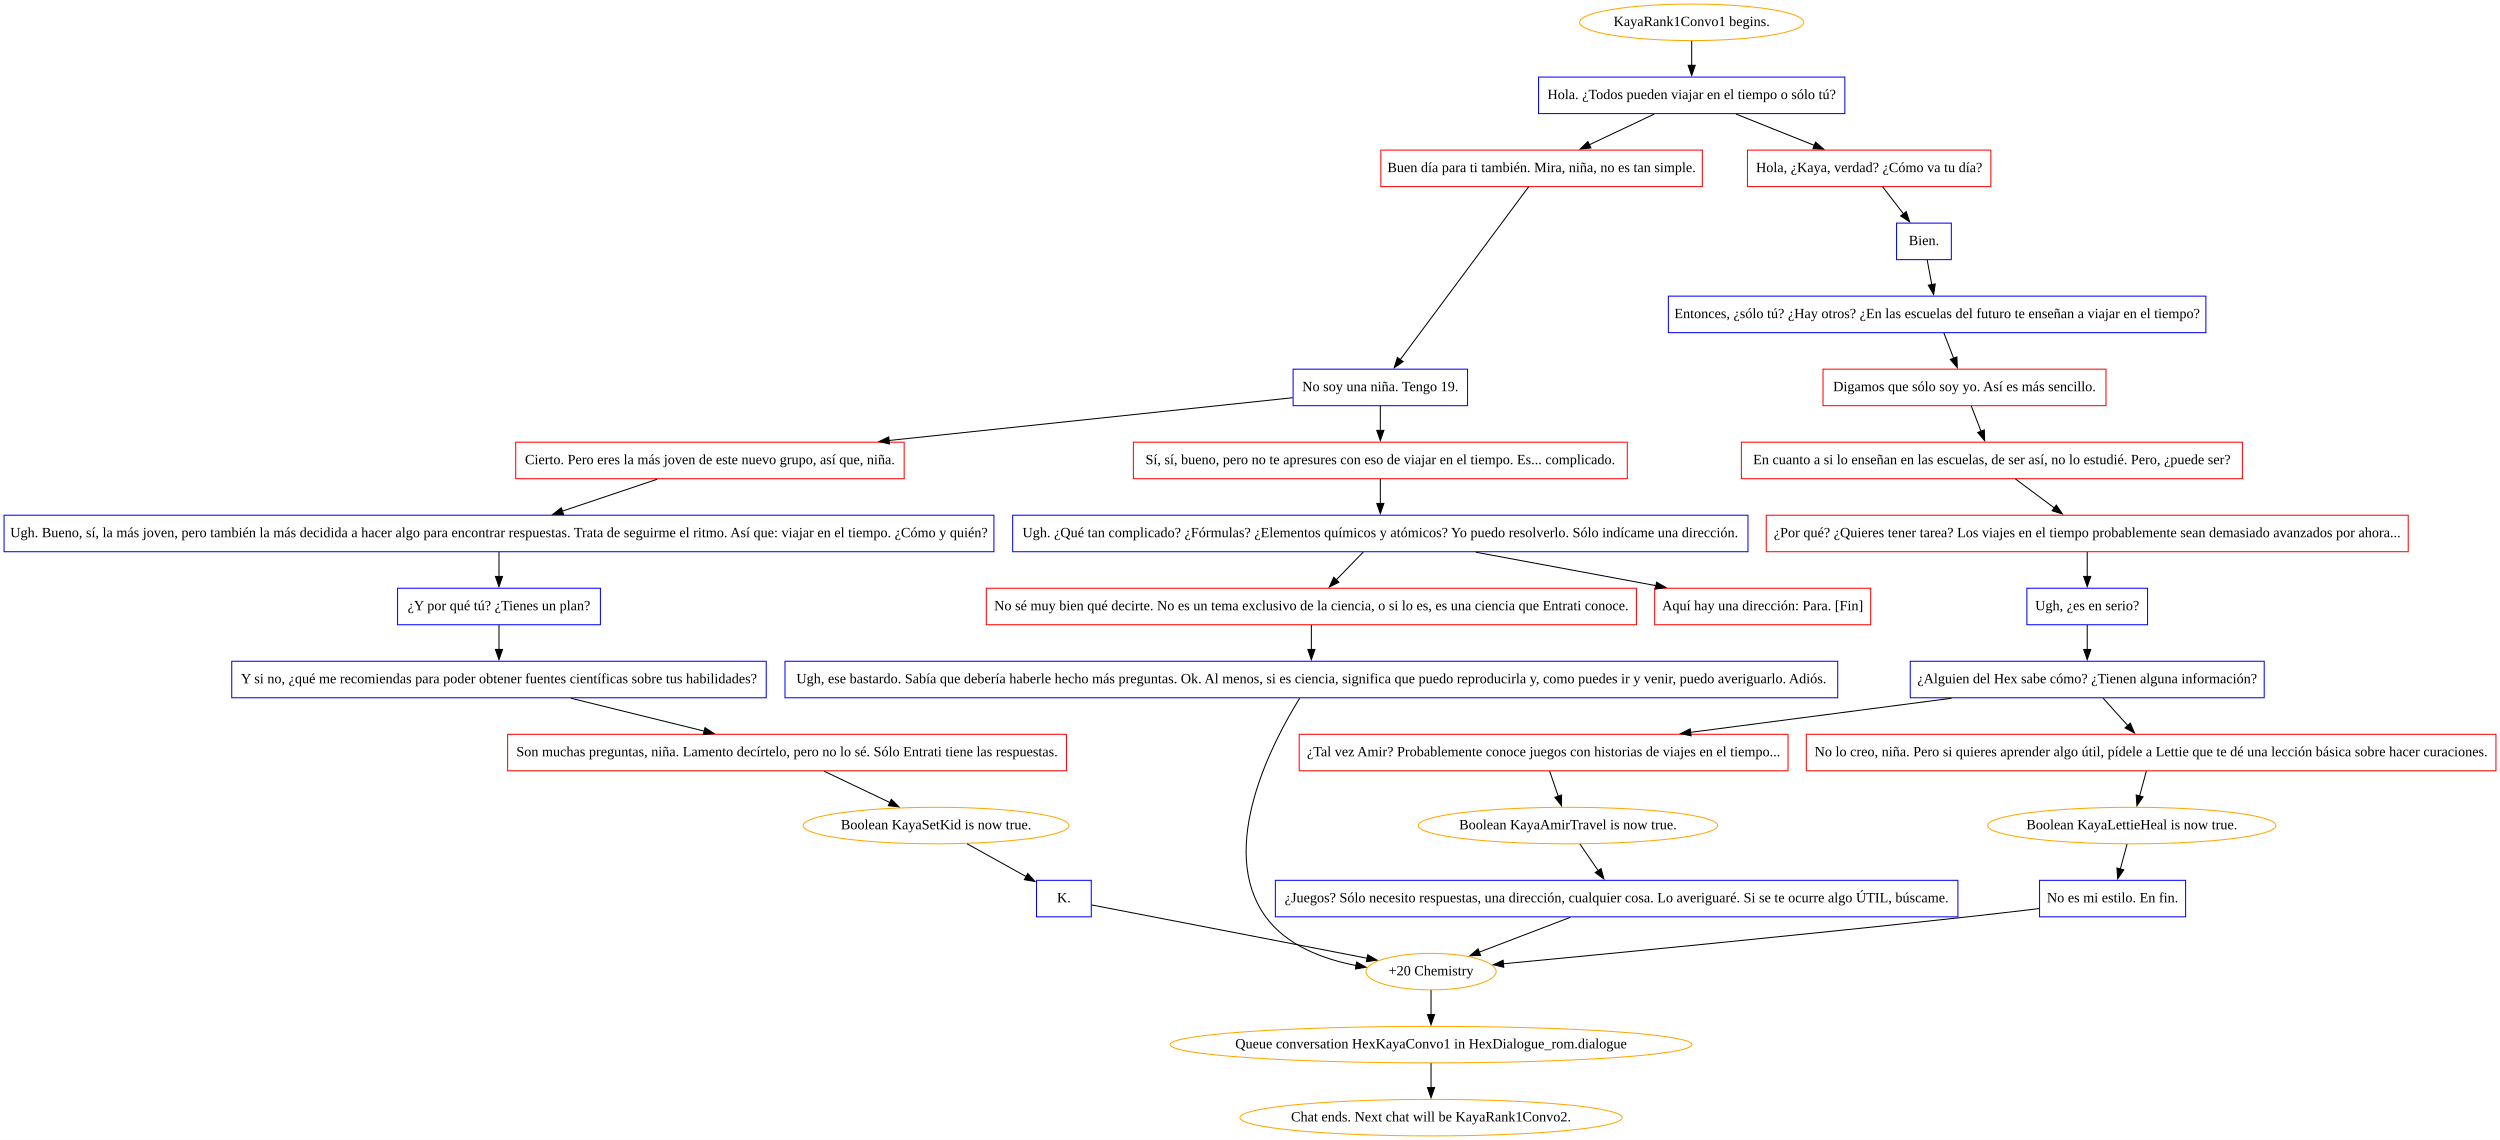
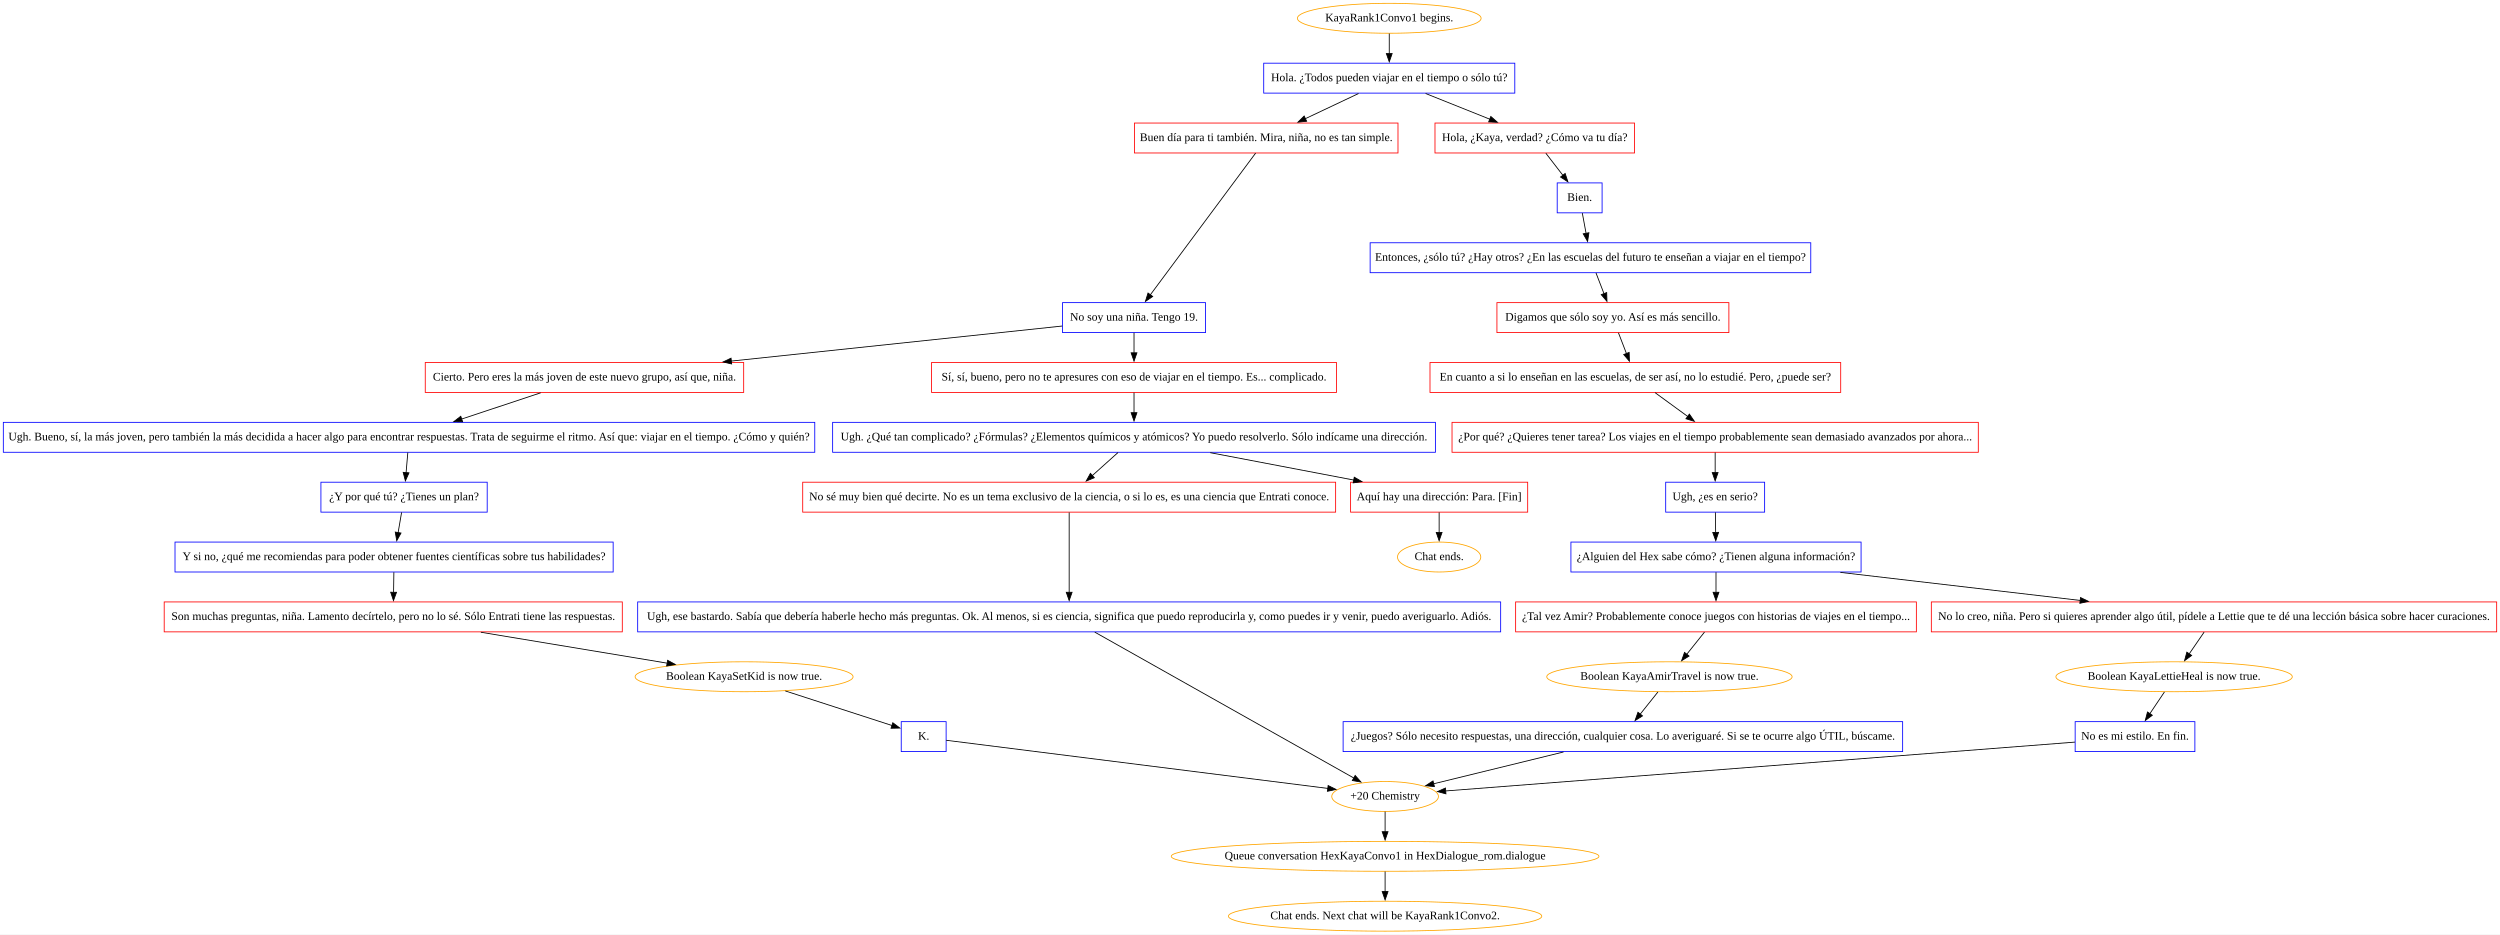
- <svg xmlns="http://www.w3.org/2000/svg" width="2465pt" height="1124pt" viewBox="0.00 0.00 2465.00 1124.00">
+ <svg xmlns="http://www.w3.org/2000/svg" width="3007pt" height="1124pt" viewBox="0.00 0.00 3007.00 1124.00">
  <g id="graph0" class="graph" transform="scale(1 1) rotate(0) translate(4 1120)">
-     <polygon fill="white" stroke="none" points="-4,4 -4,-1120 2461,-1120 2461,4 -4,4" />
+     <polygon fill="white" stroke="none" points="-4,4 -4,-1120 3003,-1120 3003,4 -4,4" />
    <g id="node1" class="node">
-       <ellipse fill="none" stroke="orange" cx="1664" cy="-1098" rx="110.48" ry="18" />
-       <text text-anchor="middle" x="1664" y="-1094.3" font-family="Times New Roman,serif" font-size="14.00">KayaRank1Convo1 begins.</text>
+       <ellipse fill="none" stroke="orange" cx="1667" cy="-1098" rx="110.48" ry="18" />
+       <text text-anchor="middle" x="1667" y="-1094.3" font-family="Times New Roman,serif" font-size="14.00">KayaRank1Convo1 begins.</text>
    </g>
    <g id="node2" class="node">
-       <polygon fill="none" stroke="blue" points="1815,-1044 1513,-1044 1513,-1008 1815,-1008 1815,-1044" />
-       <text text-anchor="middle" x="1664" y="-1022.3" font-family="Times New Roman,serif" font-size="14.00">Hola. ¿Todos pueden viajar en el tiempo o sólo tú?</text>
+       <polygon fill="none" stroke="blue" points="1818,-1044 1516,-1044 1516,-1008 1818,-1008 1818,-1044" />
+       <text text-anchor="middle" x="1667" y="-1022.3" font-family="Times New Roman,serif" font-size="14.00">Hola. ¿Todos pueden viajar en el tiempo o sólo tú?</text>
    </g>
    <g id="edge1" class="edge">
-       <path fill="none" stroke="black" d="M1664,-1079.7C1664,-1072.41 1664,-1063.73 1664,-1055.54" />
-       <polygon fill="black" stroke="black" points="1667.5,-1055.62 1664,-1045.62 1660.5,-1055.62 1667.5,-1055.62" />
+       <path fill="none" stroke="black" d="M1667,-1079.7C1667,-1072.41 1667,-1063.73 1667,-1055.54" />
+       <polygon fill="black" stroke="black" points="1670.5,-1055.62 1667,-1045.62 1663.5,-1055.62 1670.5,-1055.62" />
    </g>
    <g id="node3" class="node">
-       <polygon fill="none" stroke="red" points="1674.5,-972 1357.5,-972 1357.5,-936 1674.5,-936 1674.5,-972" />
-       <text text-anchor="middle" x="1516" y="-950.3" font-family="Times New Roman,serif" font-size="14.00">Buen día para ti también. Mira, niña, no es tan simple.</text>
+       <polygon fill="none" stroke="red" points="1677.5,-972 1360.5,-972 1360.5,-936 1677.5,-936 1677.5,-972" />
+       <text text-anchor="middle" x="1519" y="-950.3" font-family="Times New Roman,serif" font-size="14.00">Buen día para ti también. Mira, niña, no es tan simple.</text>
    </g>
    <g id="edge2" class="edge">
-       <path fill="none" stroke="black" d="M1627.04,-1007.52C1607.63,-998.34 1583.64,-986.99 1562.93,-977.2" />
-       <polygon fill="black" stroke="black" points="1564.65,-974.14 1554.12,-973.03 1561.66,-980.47 1564.65,-974.14" />
+       <path fill="none" stroke="black" d="M1630.04,-1007.52C1610.63,-998.34 1586.64,-986.99 1565.93,-977.2" />
+       <polygon fill="black" stroke="black" points="1567.65,-974.14 1557.12,-973.03 1564.66,-980.47 1567.65,-974.14" />
    </g>
    <g id="node4" class="node">
-       <polygon fill="none" stroke="red" points="1959,-972 1719,-972 1719,-936 1959,-936 1959,-972" />
-       <text text-anchor="middle" x="1839" y="-950.3" font-family="Times New Roman,serif" font-size="14.00">Hola, ¿Kaya, verdad? ¿Cómo va tu día?</text>
+       <polygon fill="none" stroke="red" points="1962,-972 1722,-972 1722,-936 1962,-936 1962,-972" />
+       <text text-anchor="middle" x="1842" y="-950.3" font-family="Times New Roman,serif" font-size="14.00">Hola, ¿Kaya, verdad? ¿Cómo va tu día?</text>
    </g>
    <g id="edge3" class="edge">
-       <path fill="none" stroke="black" d="M1707.71,-1007.52C1731.18,-998.13 1760.32,-986.47 1785.18,-976.53" />
-       <polygon fill="black" stroke="black" points="1786.16,-979.91 1794.14,-972.94 1783.56,-973.41 1786.16,-979.91" />
+       <path fill="none" stroke="black" d="M1710.71,-1007.52C1734.18,-998.13 1763.32,-986.47 1788.18,-976.53" />
+       <polygon fill="black" stroke="black" points="1789.16,-979.91 1797.14,-972.94 1786.56,-973.41 1789.16,-979.91" />
    </g>
    <g id="node5" class="node">
-       <polygon fill="none" stroke="blue" points="1443,-756 1271,-756 1271,-720 1443,-720 1443,-756" />
-       <text text-anchor="middle" x="1357" y="-734.3" font-family="Times New Roman,serif" font-size="14.00">No soy una niña. Tengo 19.</text>
+       <polygon fill="none" stroke="blue" points="1446,-756 1274,-756 1274,-720 1446,-720 1446,-756" />
+       <text text-anchor="middle" x="1360" y="-734.3" font-family="Times New Roman,serif" font-size="14.00">No soy una niña. Tengo 19.</text>
    </g>
    <g id="edge4" class="edge">
-       <path fill="none" stroke="black" d="M1503.26,-935.85C1475.52,-898.52 1409.53,-809.69 1376.51,-765.26" />
-       <polygon fill="black" stroke="black" points="1379.48,-763.39 1370.71,-757.45 1373.86,-767.56 1379.48,-763.39" />
+       <path fill="none" stroke="black" d="M1506.26,-935.85C1478.52,-898.52 1412.53,-809.69 1379.51,-765.26" />
+       <polygon fill="black" stroke="black" points="1382.48,-763.39 1373.71,-757.45 1376.86,-767.56 1382.48,-763.39" />
    </g>
    <g id="node6" class="node">
-       <polygon fill="none" stroke="blue" points="1920,-900 1866,-900 1866,-864 1920,-864 1920,-900" />
-       <text text-anchor="middle" x="1893" y="-878.3" font-family="Times New Roman,serif" font-size="14.00">Bien. </text>
+       <polygon fill="none" stroke="blue" points="1923,-900 1869,-900 1869,-864 1923,-864 1923,-900" />
+       <text text-anchor="middle" x="1896" y="-878.3" font-family="Times New Roman,serif" font-size="14.00">Bien. </text>
    </g>
    <g id="edge5" class="edge">
-       <path fill="none" stroke="black" d="M1852.35,-935.7C1858.56,-927.64 1866.08,-917.89 1872.96,-908.98" />
-       <polygon fill="black" stroke="black" points="1875.54,-911.36 1878.88,-901.3 1870,-907.08 1875.54,-911.36" />
+       <path fill="none" stroke="black" d="M1855.35,-935.7C1861.56,-927.64 1869.08,-917.89 1875.96,-908.98" />
+       <polygon fill="black" stroke="black" points="1878.54,-911.36 1881.88,-901.3 1873,-907.08 1878.54,-911.36" />
    </g>
    <g id="node7" class="node">
-       <polygon fill="none" stroke="red" points="887.5,-684 504.5,-684 504.5,-648 887.5,-648 887.5,-684" />
-       <text text-anchor="middle" x="696" y="-662.3" font-family="Times New Roman,serif" font-size="14.00">Cierto. Pero eres la más joven de este nuevo grupo, así que, niña.</text>
+       <polygon fill="none" stroke="red" points="890.5,-684 507.5,-684 507.5,-648 890.5,-648 890.5,-684" />
+       <text text-anchor="middle" x="699" y="-662.3" font-family="Times New Roman,serif" font-size="14.00">Cierto. Pero eres la más joven de este nuevo grupo, así que, niña.</text>
    </g>
    <g id="edge6" class="edge">
-       <path fill="none" stroke="black" d="M1270.59,-727.85C1169.94,-717.19 1001.05,-699.3 872.35,-685.68" />
-       <polygon fill="black" stroke="black" points="873.02,-682.23 862.7,-684.65 872.28,-689.19 873.02,-682.23" />
+       <path fill="none" stroke="black" d="M1273.59,-727.85C1172.94,-717.19 1004.05,-699.3 875.35,-685.68" />
+       <polygon fill="black" stroke="black" points="876.02,-682.23 865.7,-684.65 875.28,-689.19 876.02,-682.23" />
    </g>
    <g id="node8" class="node">
-       <polygon fill="none" stroke="red" points="1600.5,-684 1113.5,-684 1113.5,-648 1600.5,-648 1600.5,-684" />
-       <text text-anchor="middle" x="1357" y="-662.3" font-family="Times New Roman,serif" font-size="14.00">Sí, sí, bueno, pero no te apresures con eso de viajar en el tiempo. Es... complicado.</text>
+       <polygon fill="none" stroke="red" points="1603.5,-684 1116.5,-684 1116.5,-648 1603.5,-648 1603.5,-684" />
+       <text text-anchor="middle" x="1360" y="-662.3" font-family="Times New Roman,serif" font-size="14.00">Sí, sí, bueno, pero no te apresures con eso de viajar en el tiempo. Es... complicado.</text>
    </g>
    <g id="edge7" class="edge">
-       <path fill="none" stroke="black" d="M1357,-719.7C1357,-712.41 1357,-703.73 1357,-695.54" />
-       <polygon fill="black" stroke="black" points="1360.5,-695.62 1357,-685.62 1353.5,-695.62 1360.5,-695.62" />
+       <path fill="none" stroke="black" d="M1360,-719.7C1360,-712.41 1360,-703.73 1360,-695.54" />
+       <polygon fill="black" stroke="black" points="1363.5,-695.62 1360,-685.62 1356.5,-695.62 1363.5,-695.62" />
    </g>
    <g id="node9" class="node">
-       <polygon fill="none" stroke="blue" points="2171,-828 1641,-828 1641,-792 2171,-792 2171,-828" />
-       <text text-anchor="middle" x="1906" y="-806.3" font-family="Times New Roman,serif" font-size="14.00">Entonces, ¿sólo tú? ¿Hay otros? ¿En las escuelas del futuro te enseñan a viajar en el tiempo?</text>
+       <polygon fill="none" stroke="blue" points="2174,-828 1644,-828 1644,-792 2174,-792 2174,-828" />
+       <text text-anchor="middle" x="1909" y="-806.3" font-family="Times New Roman,serif" font-size="14.00">Entonces, ¿sólo tú? ¿Hay otros? ¿En las escuelas del futuro te enseñan a viajar en el tiempo?</text>
    </g>
    <g id="edge8" class="edge">
-       <path fill="none" stroke="black" d="M1896.21,-863.7C1897.58,-856.32 1899.22,-847.52 1900.75,-839.25" />
-       <polygon fill="black" stroke="black" points="1904.16,-840.06 1902.55,-829.59 1897.28,-838.79 1904.16,-840.06" />
+       <path fill="none" stroke="black" d="M1899.21,-863.7C1900.58,-856.32 1902.22,-847.52 1903.75,-839.25" />
+       <polygon fill="black" stroke="black" points="1907.16,-840.06 1905.55,-829.59 1900.28,-838.79 1907.16,-840.06" />
    </g>
    <g id="node10" class="node">
      <polygon fill="none" stroke="blue" points="976,-612 0,-612 0,-576 976,-576 976,-612" />
      <text text-anchor="middle" x="488" y="-590.3" font-family="Times New Roman,serif" font-size="14.00">Ugh. Bueno, sí, la más joven, pero también la más decidida a hacer algo para encontrar respuestas. Trata de seguirme el ritmo. Así que: viajar en el tiempo. ¿Cómo y quién?</text>
    </g>
    <g id="edge9" class="edge">
-       <path fill="none" stroke="black" d="M644.05,-647.52C615.65,-637.96 580.27,-626.05 550.39,-616" />
-       <polygon fill="black" stroke="black" points="551.68,-612.74 541.08,-612.86 549.44,-619.37 551.68,-612.74" />
+       <path fill="none" stroke="black" d="M646.3,-647.52C617.49,-637.96 581.6,-626.05 551.29,-616" />
+       <polygon fill="black" stroke="black" points="552.42,-612.69 541.83,-612.86 550.22,-619.33 552.42,-612.69" />
    </g>
    <g id="node11" class="node">
-       <polygon fill="none" stroke="blue" points="1719.5,-612 994.5,-612 994.5,-576 1719.5,-576 1719.5,-612" />
-       <text text-anchor="middle" x="1357" y="-590.3" font-family="Times New Roman,serif" font-size="14.00">Ugh. ¿Qué tan complicado? ¿Fórmulas? ¿Elementos químicos y atómicos? Yo puedo resolverlo. Sólo indícame una dirección.</text>
+       <polygon fill="none" stroke="blue" points="1722.5,-612 997.5,-612 997.5,-576 1722.5,-576 1722.5,-612" />
+       <text text-anchor="middle" x="1360" y="-590.3" font-family="Times New Roman,serif" font-size="14.00">Ugh. ¿Qué tan complicado? ¿Fórmulas? ¿Elementos químicos y atómicos? Yo puedo resolverlo. Sólo indícame una dirección.</text>
    </g>
    <g id="edge10" class="edge">
-       <path fill="none" stroke="black" d="M1357,-647.7C1357,-640.41 1357,-631.73 1357,-623.54" />
-       <polygon fill="black" stroke="black" points="1360.5,-623.62 1357,-613.62 1353.5,-623.62 1360.5,-623.62" />
+       <path fill="none" stroke="black" d="M1360,-647.7C1360,-640.41 1360,-631.73 1360,-623.54" />
+       <polygon fill="black" stroke="black" points="1363.5,-623.62 1360,-613.62 1356.5,-623.62 1363.5,-623.62" />
    </g>
    <g id="node12" class="node">
-       <polygon fill="none" stroke="red" points="2072.5,-756 1793.5,-756 1793.5,-720 2072.5,-720 2072.5,-756" />
-       <text text-anchor="middle" x="1933" y="-734.3" font-family="Times New Roman,serif" font-size="14.00">Digamos que sólo soy yo. Así es más sencillo.</text>
+       <polygon fill="none" stroke="red" points="2075.5,-756 1796.5,-756 1796.5,-720 2075.5,-720 2075.5,-756" />
+       <text text-anchor="middle" x="1936" y="-734.3" font-family="Times New Roman,serif" font-size="14.00">Digamos que sólo soy yo. Así es más sencillo.</text>
    </g>
    <g id="edge11" class="edge">
-       <path fill="none" stroke="black" d="M1912.67,-791.7C1915.58,-784.15 1919.07,-775.12 1922.32,-766.68" />
-       <polygon fill="black" stroke="black" points="1925.52,-768.11 1925.86,-757.52 1918.99,-765.59 1925.52,-768.11" />
+       <path fill="none" stroke="black" d="M1915.67,-791.7C1918.58,-784.15 1922.07,-775.12 1925.32,-766.68" />
+       <polygon fill="black" stroke="black" points="1928.52,-768.11 1928.86,-757.52 1921.99,-765.59 1928.52,-768.11" />
    </g>
    <g id="node13" class="node">
-       <polygon fill="none" stroke="blue" points="588,-540 388,-540 388,-504 588,-504 588,-540" />
-       <text text-anchor="middle" x="488" y="-518.3" font-family="Times New Roman,serif" font-size="14.00">¿Y por qué tú? ¿Tienes un plan? </text>
+       <polygon fill="none" stroke="blue" points="582,-540 382,-540 382,-504 582,-504 582,-540" />
+       <text text-anchor="middle" x="482" y="-518.3" font-family="Times New Roman,serif" font-size="14.00">¿Y por qué tú? ¿Tienes un plan? </text>
    </g>
    <g id="edge12" class="edge">
-       <path fill="none" stroke="black" d="M488,-575.7C488,-568.41 488,-559.73 488,-551.54" />
-       <polygon fill="black" stroke="black" points="491.5,-551.62 488,-541.62 484.5,-551.62 491.5,-551.62" />
+       <path fill="none" stroke="black" d="M486.52,-575.7C485.89,-568.41 485.15,-559.73 484.45,-551.54" />
+       <polygon fill="black" stroke="black" points="487.94,-551.28 483.6,-541.61 480.96,-551.87 487.94,-551.28" />
    </g>
    <g id="node14" class="node">
-       <polygon fill="none" stroke="red" points="1609.5,-540 968.5,-540 968.5,-504 1609.5,-504 1609.5,-540" />
-       <text text-anchor="middle" x="1289" y="-518.3" font-family="Times New Roman,serif" font-size="14.00">No sé muy bien qué decirte. No es un tema exclusivo de la ciencia, o si lo es, es una ciencia que Entrati conoce.</text>
+       <polygon fill="none" stroke="red" points="1602.5,-540 961.5,-540 961.5,-504 1602.5,-504 1602.5,-540" />
+       <text text-anchor="middle" x="1282" y="-518.3" font-family="Times New Roman,serif" font-size="14.00">No sé muy bien qué decirte. No es un tema exclusivo de la ciencia, o si lo es, es una ciencia que Entrati conoce.</text>
    </g>
    <g id="edge13" class="edge">
-       <path fill="none" stroke="black" d="M1340.19,-575.7C1332.12,-567.39 1322.3,-557.28 1313.42,-548.14" />
-       <polygon fill="black" stroke="black" points="1316.15,-545.92 1306.67,-541.19 1311.13,-550.8 1316.15,-545.92" />
+       <path fill="none" stroke="black" d="M1340.72,-575.7C1331.34,-567.28 1319.91,-557.02 1309.62,-547.79" />
+       <polygon fill="black" stroke="black" points="1312.24,-545.43 1302.46,-541.36 1307.56,-550.64 1312.24,-545.43" />
    </g>
    <g id="node15" class="node">
-       <polygon fill="none" stroke="red" points="1840.5,-540 1627.5,-540 1627.5,-504 1840.5,-504 1840.5,-540" />
-       <text text-anchor="middle" x="1734" y="-518.3" font-family="Times New Roman,serif" font-size="14.00">Aquí hay una dirección: Para. [Fin]</text>
+       <polygon fill="none" stroke="red" points="1833.5,-540 1620.5,-540 1620.5,-504 1833.5,-504 1833.5,-540" />
+       <text text-anchor="middle" x="1727" y="-518.3" font-family="Times New Roman,serif" font-size="14.00">Aquí hay una dirección: Para. [Fin]</text>
    </g>
    <g id="edge14" class="edge">
-       <path fill="none" stroke="black" d="M1451.16,-575.52C1505.24,-565.48 1573.28,-552.84 1629.07,-542.48" />
-       <polygon fill="black" stroke="black" points="1629.38,-545.99 1638.57,-540.72 1628.1,-539.1 1629.38,-545.99" />
+       <path fill="none" stroke="black" d="M1451.66,-575.52C1504.2,-565.5 1570.27,-552.89 1624.52,-542.55" />
+       <polygon fill="black" stroke="black" points="1624.9,-546.04 1634.07,-540.73 1623.59,-539.16 1624.9,-546.04" />
    </g>
    <g id="node16" class="node">
-       <polygon fill="none" stroke="red" points="2207,-684 1713,-684 1713,-648 2207,-648 2207,-684" />
-       <text text-anchor="middle" x="1960" y="-662.3" font-family="Times New Roman,serif" font-size="14.00">En cuanto a si lo enseñan en las escuelas, de ser así, no lo estudié. Pero, ¿puede ser? </text>
+       <polygon fill="none" stroke="red" points="2210,-684 1716,-684 1716,-648 2210,-648 2210,-684" />
+       <text text-anchor="middle" x="1963" y="-662.3" font-family="Times New Roman,serif" font-size="14.00">En cuanto a si lo enseñan en las escuelas, de ser así, no lo estudié. Pero, ¿puede ser? </text>
    </g>
    <g id="edge15" class="edge">
-       <path fill="none" stroke="black" d="M1939.67,-719.7C1942.58,-712.15 1946.07,-703.12 1949.32,-694.68" />
-       <polygon fill="black" stroke="black" points="1952.52,-696.11 1952.86,-685.52 1945.99,-693.59 1952.52,-696.11" />
+       <path fill="none" stroke="black" d="M1942.67,-719.7C1945.58,-712.15 1949.07,-703.12 1952.32,-694.68" />
+       <polygon fill="black" stroke="black" points="1955.52,-696.11 1955.86,-685.52 1948.99,-693.59 1955.52,-696.11" />
    </g>
    <g id="node17" class="node">
-       <polygon fill="none" stroke="blue" points="751.5,-468 224.5,-468 224.5,-432 751.5,-432 751.5,-468" />
-       <text text-anchor="middle" x="488" y="-446.3" font-family="Times New Roman,serif" font-size="14.00">Y si no, ¿qué me recomiendas para poder obtener fuentes científicas sobre tus habilidades?</text>
+       <polygon fill="none" stroke="blue" points="733.5,-468 206.5,-468 206.5,-432 733.5,-432 733.5,-468" />
+       <text text-anchor="middle" x="470" y="-446.3" font-family="Times New Roman,serif" font-size="14.00">Y si no, ¿qué me recomiendas para poder obtener fuentes científicas sobre tus habilidades?</text>
    </g>
    <g id="edge16" class="edge">
-       <path fill="none" stroke="black" d="M488,-503.7C488,-496.41 488,-487.73 488,-479.54" />
-       <polygon fill="black" stroke="black" points="491.5,-479.62 488,-469.62 484.5,-479.62 491.5,-479.62" />
+       <path fill="none" stroke="black" d="M479.03,-503.7C477.77,-496.32 476.26,-487.52 474.84,-479.25" />
+       <polygon fill="black" stroke="black" points="478.33,-478.86 473.19,-469.6 471.43,-480.04 478.33,-478.86" />
    </g>
    <g id="node18" class="node">
-       <polygon fill="none" stroke="blue" points="1808,-468 770,-468 770,-432 1808,-432 1808,-468" />
-       <text text-anchor="middle" x="1289" y="-446.3" font-family="Times New Roman,serif" font-size="14.00">Ugh, ese bastardo. Sabía que debería haberle hecho más preguntas. Ok. Al menos, si es ciencia, significa que puedo reproducirla y, como puedes ir y venir, puedo averiguarlo. Adiós.</text>
+       <polygon fill="none" stroke="blue" points="1801,-396 763,-396 763,-360 1801,-360 1801,-396" />
+       <text text-anchor="middle" x="1282" y="-374.3" font-family="Times New Roman,serif" font-size="14.00">Ugh, ese bastardo. Sabía que debería haberle hecho más preguntas. Ok. Al menos, si es ciencia, significa que puedo reproducirla y, como puedes ir y venir, puedo averiguarlo. Adiós.</text>
    </g>
    <g id="edge17" class="edge">
-       <path fill="none" stroke="black" d="M1289,-503.7C1289,-496.41 1289,-487.73 1289,-479.54" />
-       <polygon fill="black" stroke="black" points="1292.5,-479.62 1289,-469.62 1285.5,-479.62 1292.5,-479.62" />
+       <path fill="none" stroke="black" d="M1282,-503.59C1282,-479.61 1282,-436.14 1282,-407.42" />
+       <polygon fill="black" stroke="black" points="1285.5,-407.62 1282,-397.62 1278.5,-407.62 1285.5,-407.62" />
    </g>
    <g id="node19" class="node">
-       <polygon fill="none" stroke="red" points="2370.5,-612 1737.5,-612 1737.5,-576 2370.5,-576 2370.5,-612" />
-       <text text-anchor="middle" x="2054" y="-590.3" font-family="Times New Roman,serif" font-size="14.00">¿Por qué? ¿Quieres tener tarea? Los viajes en el tiempo probablemente sean demasiado avanzados por ahora...</text>
+       <ellipse fill="none" stroke="orange" cx="1727" cy="-450" rx="50.09" ry="18" />
+       <text text-anchor="middle" x="1727" y="-446.3" font-family="Times New Roman,serif" font-size="14.00">Chat ends.</text>
    </g>
    <g id="edge18" class="edge">
-       <path fill="none" stroke="black" d="M1983.24,-647.7C1994.87,-639.03 2009.15,-628.4 2021.82,-618.96" />
-       <polygon fill="black" stroke="black" points="2023.56,-622.03 2029.49,-613.25 2019.38,-616.42 2023.56,-622.03" />
+       <path fill="none" stroke="black" d="M1727,-503.7C1727,-496.41 1727,-487.73 1727,-479.54" />
+       <polygon fill="black" stroke="black" points="1730.5,-479.62 1727,-469.62 1723.5,-479.62 1730.5,-479.62" />
    </g>
    <g id="node20" class="node">
-       <polygon fill="none" stroke="red" points="1047.5,-396 496.5,-396 496.5,-360 1047.5,-360 1047.5,-396" />
-       <text text-anchor="middle" x="772" y="-374.3" font-family="Times New Roman,serif" font-size="14.00">Son muchas preguntas, niña. Lamento decírtelo, pero no lo sé. Sólo Entrati tiene las respuestas.</text>
+       <polygon fill="none" stroke="red" points="2375.5,-612 1742.5,-612 1742.5,-576 2375.5,-576 2375.5,-612" />
+       <text text-anchor="middle" x="2059" y="-590.3" font-family="Times New Roman,serif" font-size="14.00">¿Por qué? ¿Quieres tener tarea? Los viajes en el tiempo probablemente sean demasiado avanzados por ahora...</text>
    </g>
    <g id="edge19" class="edge">
-       <path fill="none" stroke="black" d="M558.93,-431.52C598.9,-421.67 648.99,-409.32 690.55,-399.07" />
-       <polygon fill="black" stroke="black" points="691.14,-402.54 700.01,-396.74 689.46,-395.74 691.14,-402.54" />
+       <path fill="none" stroke="black" d="M1986.73,-647.7C1998.62,-639.03 2013.19,-628.4 2026.14,-618.96" />
+       <polygon fill="black" stroke="black" points="2027.97,-621.96 2033.99,-613.24 2023.84,-616.3 2027.97,-621.96" />
    </g>
    <g id="node21" class="node">
-       <ellipse fill="none" stroke="orange" cx="1407" cy="-162" rx="64.19" ry="18" />
-       <text text-anchor="middle" x="1407" y="-158.3" font-family="Times New Roman,serif" font-size="14.00">+20 Chemistry</text>
+       <polygon fill="none" stroke="red" points="744.5,-396 193.5,-396 193.5,-360 744.5,-360 744.5,-396" />
+       <text text-anchor="middle" x="469" y="-374.3" font-family="Times New Roman,serif" font-size="14.00">Son muchas preguntas, niña. Lamento decírtelo, pero no lo sé. Sólo Entrati tiene las respuestas.</text>
    </g>
    <g id="edge20" class="edge">
-       <path fill="none" stroke="black" d="M1277.5,-431.57C1251.66,-390 1194.97,-283.5 1244,-216 1264.5,-187.77 1300.42,-174.28 1333.32,-167.95" />
-       <polygon fill="black" stroke="black" points="1333.58,-171.46 1342.85,-166.33 1332.4,-164.56 1333.58,-171.46" />
+       <path fill="none" stroke="black" d="M469.75,-431.7C469.65,-424.41 469.52,-415.73 469.41,-407.54" />
+       <polygon fill="black" stroke="black" points="472.91,-407.57 469.27,-397.62 465.91,-407.67 472.91,-407.57" />
    </g>
    <g id="node22" class="node">
-       <polygon fill="none" stroke="blue" points="2113.5,-540 1994.5,-540 1994.5,-504 2113.5,-504 2113.5,-540" />
-       <text text-anchor="middle" x="2054" y="-518.3" font-family="Times New Roman,serif" font-size="14.00">Ugh, ¿es en serio?</text>
+       <ellipse fill="none" stroke="orange" cx="1662" cy="-162" rx="64.19" ry="18" />
+       <text text-anchor="middle" x="1662" y="-158.3" font-family="Times New Roman,serif" font-size="14.00">+20 Chemistry</text>
    </g>
    <g id="edge21" class="edge">
-       <path fill="none" stroke="black" d="M2054,-575.7C2054,-568.41 2054,-559.73 2054,-551.54" />
-       <polygon fill="black" stroke="black" points="2057.5,-551.62 2054,-541.62 2050.5,-551.62 2057.5,-551.62" />
+       <path fill="none" stroke="black" d="M1312.78,-359.67C1381.88,-320.75 1549.18,-226.53 1624.34,-184.21" />
+       <polygon fill="black" stroke="black" points="1626,-187.29 1633,-179.33 1622.57,-181.19 1626,-187.29" />
    </g>
    <g id="node23" class="node">
-       <ellipse fill="none" stroke="orange" cx="919" cy="-306" rx="131.08" ry="18" />
-       <text text-anchor="middle" x="919" y="-302.3" font-family="Times New Roman,serif" font-size="14.00">Boolean KayaSetKid is now true.</text>
+       <polygon fill="none" stroke="blue" points="2118.5,-540 1999.5,-540 1999.5,-504 2118.5,-504 2118.5,-540" />
+       <text text-anchor="middle" x="2059" y="-518.3" font-family="Times New Roman,serif" font-size="14.00">Ugh, ¿es en serio?</text>
    </g>
    <g id="edge22" class="edge">
-       <path fill="none" stroke="black" d="M808.72,-359.52C828.36,-350.16 852.72,-338.56 873.55,-328.64" />
-       <polygon fill="black" stroke="black" points="874.87,-331.89 882.4,-324.43 871.87,-325.57 874.87,-331.89" />
+       <path fill="none" stroke="black" d="M2059,-575.7C2059,-568.41 2059,-559.73 2059,-551.54" />
+       <polygon fill="black" stroke="black" points="2062.5,-551.62 2059,-541.62 2055.5,-551.62 2062.5,-551.62" />
    </g>
    <g id="node24" class="node">
-       <ellipse fill="none" stroke="orange" cx="1407" cy="-90" rx="257.25" ry="18" />
-       <text text-anchor="middle" x="1407" y="-86.3" font-family="Times New Roman,serif" font-size="14.00">Queue conversation HexKayaConvo1 in HexDialogue_rom.dialogue</text>
+       <ellipse fill="none" stroke="orange" cx="891" cy="-306" rx="131.08" ry="18" />
+       <text text-anchor="middle" x="891" y="-302.3" font-family="Times New Roman,serif" font-size="14.00">Boolean KayaSetKid is now true.</text>
    </g>
    <g id="edge23" class="edge">
-       <path fill="none" stroke="black" d="M1407,-143.7C1407,-136.41 1407,-127.73 1407,-119.54" />
-       <polygon fill="black" stroke="black" points="1410.5,-119.62 1407,-109.62 1403.5,-119.62 1410.5,-119.62" />
+       <path fill="none" stroke="black" d="M574.4,-359.52C643.29,-348.09 732.41,-333.31 798.53,-322.34" />
+       <polygon fill="black" stroke="black" points="798.99,-325.81 808.28,-320.72 797.84,-318.91 798.99,-325.81" />
    </g>
    <g id="node25" class="node">
-       <polygon fill="none" stroke="blue" points="2228.5,-468 1879.5,-468 1879.5,-432 2228.5,-432 2228.5,-468" />
-       <text text-anchor="middle" x="2054" y="-446.3" font-family="Times New Roman,serif" font-size="14.00">¿Alguien del Hex sabe cómo? ¿Tienen alguna información? </text>
+       <ellipse fill="none" stroke="orange" cx="1662" cy="-90" rx="257.25" ry="18" />
+       <text text-anchor="middle" x="1662" y="-86.3" font-family="Times New Roman,serif" font-size="14.00">Queue conversation HexKayaConvo1 in HexDialogue_rom.dialogue</text>
    </g>
    <g id="edge24" class="edge">
-       <path fill="none" stroke="black" d="M2054,-503.7C2054,-496.41 2054,-487.73 2054,-479.54" />
-       <polygon fill="black" stroke="black" points="2057.5,-479.62 2054,-469.62 2050.5,-479.62 2057.5,-479.62" />
+       <path fill="none" stroke="black" d="M1662,-143.7C1662,-136.41 1662,-127.73 1662,-119.54" />
+       <polygon fill="black" stroke="black" points="1665.5,-119.62 1662,-109.62 1658.5,-119.62 1665.5,-119.62" />
    </g>
    <g id="node26" class="node">
-       <polygon fill="none" stroke="blue" points="1072,-252 1018,-252 1018,-216 1072,-216 1072,-252" />
-       <text text-anchor="middle" x="1045" y="-230.3" font-family="Times New Roman,serif" font-size="14.00">K.</text>
+       <polygon fill="none" stroke="blue" points="2234.5,-468 1885.5,-468 1885.5,-432 2234.5,-432 2234.5,-468" />
+       <text text-anchor="middle" x="2060" y="-446.3" font-family="Times New Roman,serif" font-size="14.00">¿Alguien del Hex sabe cómo? ¿Tienen alguna información? </text>
    </g>
    <g id="edge25" class="edge">
-       <path fill="none" stroke="black" d="M949.5,-288.05C967.08,-278.29 989.3,-265.95 1007.88,-255.62" />
-       <polygon fill="black" stroke="black" points="1009.42,-258.77 1016.46,-250.86 1006.02,-252.65 1009.42,-258.77" />
+       <path fill="none" stroke="black" d="M2059.25,-503.7C2059.35,-496.41 2059.48,-487.73 2059.59,-479.54" />
+       <polygon fill="black" stroke="black" points="2063.09,-479.67 2059.73,-469.62 2056.09,-479.57 2063.09,-479.67" />
    </g>
    <g id="node27" class="node">
-       <ellipse fill="none" stroke="orange" cx="1407" cy="-18" rx="188.47" ry="18" />
-       <text text-anchor="middle" x="1407" y="-14.3" font-family="Times New Roman,serif" font-size="14.00">Chat ends. Next chat will be KayaRank1Convo2.</text>
+       <polygon fill="none" stroke="blue" points="1134,-252 1080,-252 1080,-216 1134,-216 1134,-252" />
+       <text text-anchor="middle" x="1107" y="-230.3" font-family="Times New Roman,serif" font-size="14.00">K.</text>
    </g>
    <g id="edge26" class="edge">
-       <path fill="none" stroke="black" d="M1407,-71.7C1407,-64.41 1407,-55.73 1407,-47.54" />
-       <polygon fill="black" stroke="black" points="1410.5,-47.62 1407,-37.62 1403.5,-47.62 1410.5,-47.62" />
+       <path fill="none" stroke="black" d="M940.55,-288.94C979.55,-276.3 1033.1,-258.95 1068.82,-247.37" />
+       <polygon fill="black" stroke="black" points="1069.87,-250.71 1078.31,-244.3 1067.72,-244.05 1069.87,-250.71" />
    </g>
    <g id="node28" class="node">
-       <polygon fill="none" stroke="red" points="1759,-396 1277,-396 1277,-360 1759,-360 1759,-396" />
-       <text text-anchor="middle" x="1518" y="-374.3" font-family="Times New Roman,serif" font-size="14.00">¿Tal vez Amir? Probablemente conoce juegos con historias de viajes en el tiempo...</text>
+       <ellipse fill="none" stroke="orange" cx="1662" cy="-18" rx="188.47" ry="18" />
+       <text text-anchor="middle" x="1662" y="-14.3" font-family="Times New Roman,serif" font-size="14.00">Chat ends. Next chat will be KayaRank1Convo2.</text>
    </g>
    <g id="edge27" class="edge">
-       <path fill="none" stroke="black" d="M1920.13,-431.52C1841.8,-421.29 1742.87,-408.37 1662.74,-397.9" />
-       <polygon fill="black" stroke="black" points="1663.43,-394.46 1653.06,-396.64 1662.52,-401.4 1663.43,-394.46" />
+       <path fill="none" stroke="black" d="M1662,-71.7C1662,-64.41 1662,-55.73 1662,-47.54" />
+       <polygon fill="black" stroke="black" points="1665.5,-47.62 1662,-37.62 1658.5,-47.62 1665.5,-47.62" />
    </g>
    <g id="node29" class="node">
-       <polygon fill="none" stroke="red" points="2457,-396 1777,-396 1777,-360 2457,-360 2457,-396" />
-       <text text-anchor="middle" x="2117" y="-374.3" font-family="Times New Roman,serif" font-size="14.00">No lo creo, niña. Pero si quieres aprender algo útil, pídele a Lettie que te dé una lección básica sobre hacer curaciones.</text>
+       <polygon fill="none" stroke="red" points="2301,-396 1819,-396 1819,-360 2301,-360 2301,-396" />
+       <text text-anchor="middle" x="2060" y="-374.3" font-family="Times New Roman,serif" font-size="14.00">¿Tal vez Amir? Probablemente conoce juegos con historias de viajes en el tiempo...</text>
    </g>
    <g id="edge28" class="edge">
-       <path fill="none" stroke="black" d="M2069.57,-431.7C2076.97,-423.47 2085.97,-413.48 2094.12,-404.42" />
-       <polygon fill="black" stroke="black" points="2096.51,-407 2100.59,-397.23 2091.3,-402.32 2096.51,-407" />
+       <path fill="none" stroke="black" d="M2060,-431.7C2060,-424.41 2060,-415.73 2060,-407.54" />
+       <polygon fill="black" stroke="black" points="2063.5,-407.62 2060,-397.62 2056.5,-407.62 2063.5,-407.62" />
+     </g>
+     <g id="node30" class="node">
+       <polygon fill="none" stroke="red" points="2999,-396 2319,-396 2319,-360 2999,-360 2999,-396" />
+       <text text-anchor="middle" x="2659" y="-374.3" font-family="Times New Roman,serif" font-size="14.00">No lo creo, niña. Pero si quieres aprender algo útil, pídele a Lettie que te dé una lección básica sobre hacer curaciones.</text>
    </g>
    <g id="edge29" class="edge">
-       <path fill="none" stroke="black" d="M1072.21,-227.74C1129.61,-216.64 1264.37,-190.58 1344.31,-175.12" />
-       <polygon fill="black" stroke="black" points="1344.58,-178.64 1353.73,-173.3 1343.25,-171.76 1344.58,-178.64" />
-     </g>
-     <g id="node30" class="node">
-       <ellipse fill="none" stroke="orange" cx="1542" cy="-306" rx="147.57" ry="18" />
-       <text text-anchor="middle" x="1542" y="-302.3" font-family="Times New Roman,serif" font-size="14.00">Boolean KayaAmirTravel is now true.</text>
+       <path fill="none" stroke="black" d="M2209.61,-431.52C2297.42,-421.25 2408.4,-408.29 2498.09,-397.8" />
+       <polygon fill="black" stroke="black" points="2498.45,-401.29 2507.98,-396.65 2497.64,-394.33 2498.45,-401.29" />
    </g>
    <g id="edge30" class="edge">
-       <path fill="none" stroke="black" d="M1523.93,-359.7C1526.49,-352.24 1529.55,-343.32 1532.41,-334.97" />
-       <polygon fill="black" stroke="black" points="1535.71,-336.13 1535.64,-325.54 1529.09,-333.86 1535.71,-336.13" />
+       <path fill="none" stroke="black" d="M1134.14,-229.58C1217.3,-219.09 1470.29,-187.18 1593.34,-171.66" />
+       <polygon fill="black" stroke="black" points="1593.49,-175.17 1602.97,-170.44 1592.61,-168.22 1593.49,-175.17" />
    </g>
    <g id="node31" class="node">
-       <ellipse fill="none" stroke="orange" cx="2098" cy="-306" rx="142.17" ry="18" />
-       <text text-anchor="middle" x="2098" y="-302.3" font-family="Times New Roman,serif" font-size="14.00">Boolean KayaLettieHeal is now true.</text>
+       <ellipse fill="none" stroke="orange" cx="2004" cy="-306" rx="147.57" ry="18" />
+       <text text-anchor="middle" x="2004" y="-302.3" font-family="Times New Roman,serif" font-size="14.00">Boolean KayaAmirTravel is now true.</text>
    </g>
    <g id="edge31" class="edge">
-       <path fill="none" stroke="black" d="M2112.3,-359.7C2110.28,-352.24 2107.86,-343.32 2105.59,-334.97" />
-       <polygon fill="black" stroke="black" points="2109.04,-334.3 2103.04,-325.57 2102.28,-336.13 2109.04,-334.3" />
+       <path fill="none" stroke="black" d="M2046.16,-359.7C2039.71,-351.64 2031.92,-341.89 2024.79,-332.98" />
+       <polygon fill="black" stroke="black" points="2027.61,-330.91 2018.63,-325.29 2022.14,-335.28 2027.61,-330.91" />
    </g>
    <g id="node32" class="node">
-       <polygon fill="none" stroke="blue" points="1926.5,-252 1253.5,-252 1253.5,-216 1926.5,-216 1926.5,-252" />
-       <text text-anchor="middle" x="1590" y="-230.3" font-family="Times New Roman,serif" font-size="14.00">¿Juegos? Sólo necesito respuestas, una dirección, cualquier cosa. Lo averiguaré. Si se te ocurre algo ÚTIL, búscame.</text>
+       <ellipse fill="none" stroke="orange" cx="2611" cy="-306" rx="142.17" ry="18" />
+       <text text-anchor="middle" x="2611" y="-302.3" font-family="Times New Roman,serif" font-size="14.00">Boolean KayaLettieHeal is now true.</text>
    </g>
    <g id="edge32" class="edge">
-       <path fill="none" stroke="black" d="M1553.87,-287.7C1559.27,-279.81 1565.79,-270.3 1571.8,-261.55" />
-       <polygon fill="black" stroke="black" points="1574.65,-263.58 1577.42,-253.35 1568.87,-259.62 1574.65,-263.58" />
+       <path fill="none" stroke="black" d="M2647.13,-359.7C2641.73,-351.81 2635.21,-342.3 2629.2,-333.55" />
+       <polygon fill="black" stroke="black" points="2632.13,-331.62 2623.58,-325.35 2626.35,-335.58 2632.13,-331.62" />
    </g>
    <g id="node33" class="node">
-       <polygon fill="none" stroke="blue" points="2151,-252 2007,-252 2007,-216 2151,-216 2151,-252" />
-       <text text-anchor="middle" x="2079" y="-230.3" font-family="Times New Roman,serif" font-size="14.00">No es mi estilo. En fin.</text>
+       <polygon fill="none" stroke="blue" points="2284.5,-252 1611.5,-252 1611.5,-216 2284.5,-216 2284.5,-252" />
+       <text text-anchor="middle" x="1948" y="-230.3" font-family="Times New Roman,serif" font-size="14.00">¿Juegos? Sólo necesito respuestas, una dirección, cualquier cosa. Lo averiguaré. Si se te ocurre algo ÚTIL, búscame.</text>
    </g>
    <g id="edge33" class="edge">
-       <path fill="none" stroke="black" d="M2093.3,-287.7C2091.28,-280.24 2088.86,-271.32 2086.59,-262.97" />
-       <polygon fill="black" stroke="black" points="2090.04,-262.3 2084.04,-253.57 2083.28,-264.13 2090.04,-262.3" />
+       <path fill="none" stroke="black" d="M1990.16,-287.7C1983.71,-279.64 1975.92,-269.89 1968.79,-260.98" />
+       <polygon fill="black" stroke="black" points="1971.61,-258.91 1962.63,-253.29 1966.14,-263.28 1971.61,-258.91" />
+     </g>
+     <g id="node34" class="node">
+       <polygon fill="none" stroke="blue" points="2636,-252 2492,-252 2492,-216 2636,-216 2636,-252" />
+       <text text-anchor="middle" x="2564" y="-230.3" font-family="Times New Roman,serif" font-size="14.00">No es mi estilo. En fin.</text>
    </g>
    <g id="edge34" class="edge">
-       <path fill="none" stroke="black" d="M1544.29,-215.52C1516.91,-205.04 1482.15,-191.75 1454.46,-181.16" />
-       <polygon fill="black" stroke="black" points="1455.85,-177.94 1445.26,-177.63 1453.35,-184.48 1455.85,-177.94" />
+       <path fill="none" stroke="black" d="M2599.38,-287.7C2594.09,-279.81 2587.7,-270.3 2581.82,-261.55" />
+       <polygon fill="black" stroke="black" points="2584.81,-259.71 2576.33,-253.36 2579,-263.61 2584.81,-259.71" />
    </g>
    <g id="edge35" class="edge">
-       <path fill="none" stroke="black" d="M2006.65,-224.14C1984.03,-221.44 1958.99,-218.52 1936,-216 1772.34,-198.07 1579.92,-179.4 1478.27,-169.72" />
-       <polygon fill="black" stroke="black" points="1478.73,-166.25 1468.44,-168.78 1478.06,-173.22 1478.73,-166.25" />
+       <path fill="none" stroke="black" d="M1876.57,-215.52C1828.37,-203.72 1765.56,-188.35 1720.36,-177.28" />
+       <polygon fill="black" stroke="black" points="1721.29,-173.91 1710.74,-174.93 1719.62,-180.71 1721.29,-173.91" />
+     </g>
+     <g id="edge36" class="edge">
+       <path fill="none" stroke="black" d="M2491.71,-227.39C2322.83,-214.28 1903.93,-181.78 1734.67,-168.64" />
+       <polygon fill="black" stroke="black" points="1735.16,-165.17 1724.92,-167.88 1734.62,-172.15 1735.16,-165.17" />
    </g>
  </g>
</svg>
